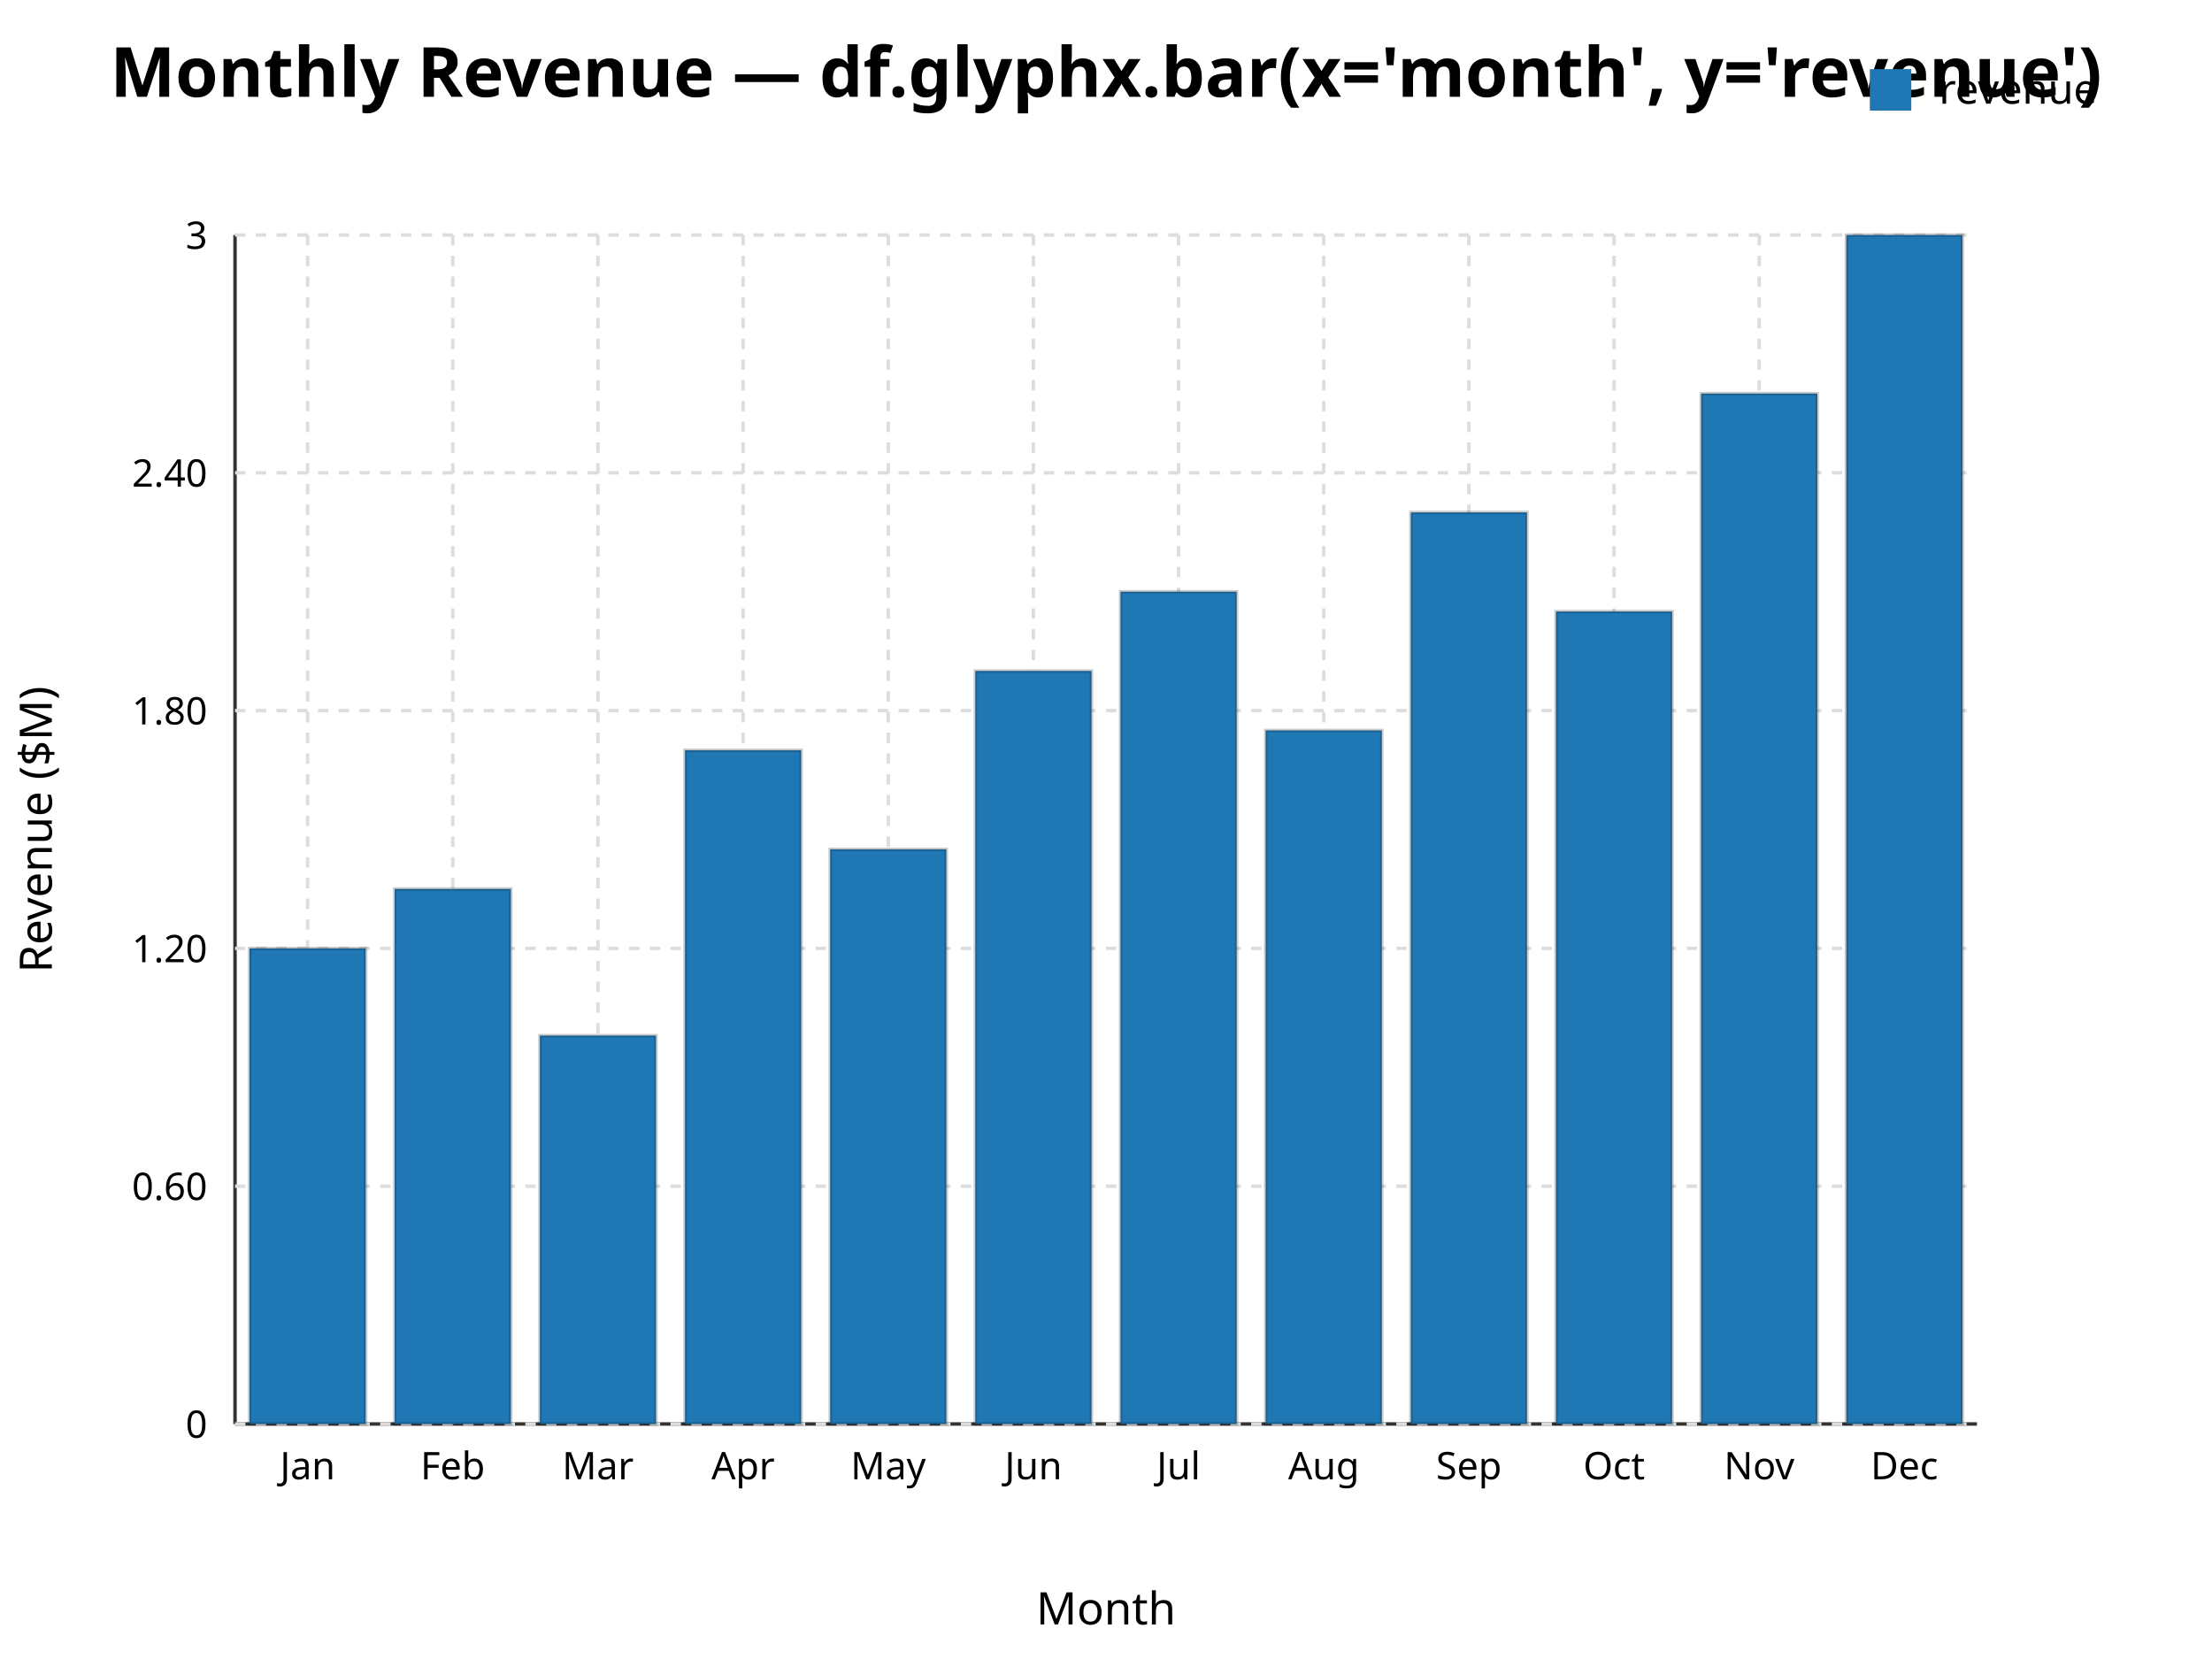
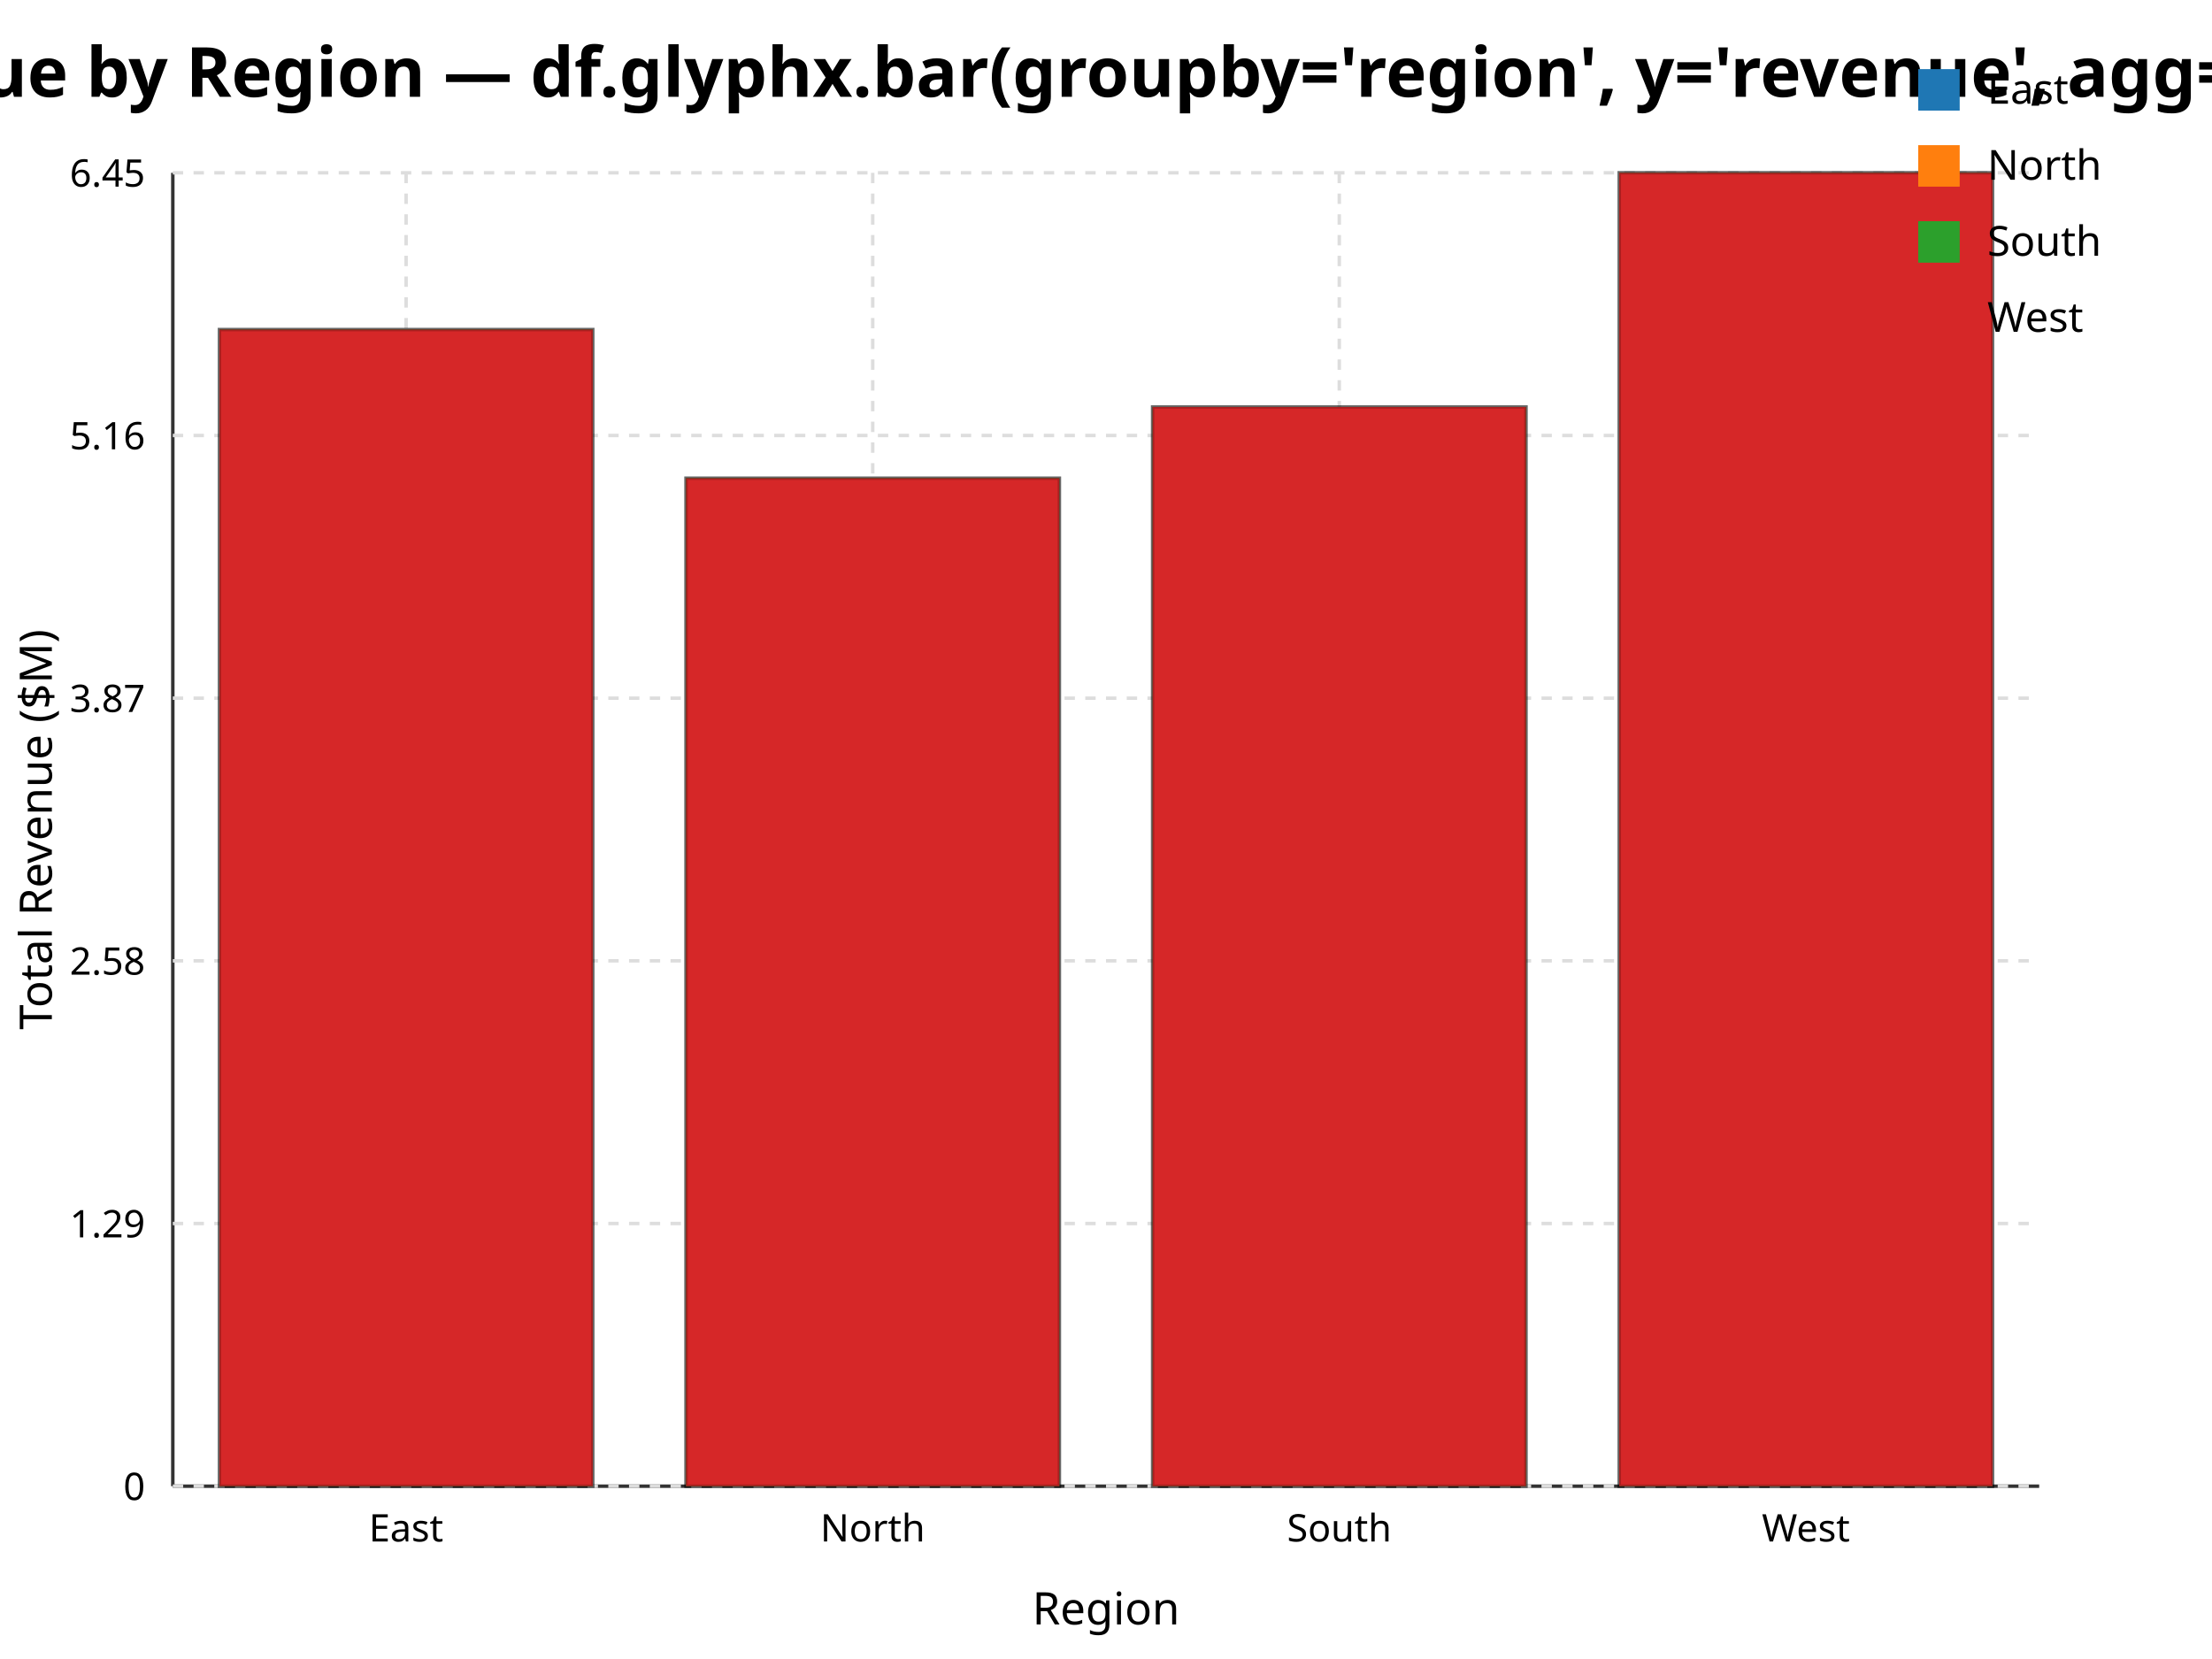
- <svg xmlns="http://www.w3.org/2000/svg" role="img" focusable="false" aria-labelledby="glyphx-chart-14-title glyphx-chart-14-desc" id="glyphx-chart-14" data-glyphx="true" width="640" height="480" viewBox="0 0 640 480">
+ <svg xmlns="http://www.w3.org/2000/svg" role="img" focusable="false" aria-labelledby="glyphx-chart-4-title glyphx-chart-4-desc" id="glyphx-chart-4" data-glyphx="true" width="640" height="480" viewBox="0 0 640 480">
  <rect width="640" height="480" fill="#ffffff" />
-   <text x="320" y="28" text-anchor="middle" font-size="20" font-weight="bold" font-family="sans-serif" fill="#000000">Monthly Revenue  —  df.glyphx.bar(x='month', y='revenue')</text>
-   <line x1="68" y1="412" x2="572" y2="412" stroke="#333" />
-   <line x1="68" y1="68" x2="68" y2="412" stroke="#333" />
-   <text x="320" y="470" text-anchor="middle" font-size="13" font-family="sans-serif" fill="#000000">Month</text>
-   <text x="15" y="240" text-anchor="middle" font-size="13" font-family="sans-serif" fill="#000000" transform="rotate(-90, 15, 240)">Revenue ($M)</text>
-   <line x1="68" x2="572" y1="412.0" y2="412.0" stroke="#ddd" stroke-dasharray="3,3" />
-   <text x="60" y="416.0" text-anchor="end" font-size="11" font-family="sans-serif" fill="#000000">0</text>
-   <line x1="68" x2="572" y1="343.2" y2="343.2" stroke="#ddd" stroke-dasharray="3,3" />
-   <text x="60" y="347.2" text-anchor="end" font-size="11" font-family="sans-serif" fill="#000000">0.60</text>
-   <line x1="68" x2="572" y1="274.4" y2="274.4" stroke="#ddd" stroke-dasharray="3,3" />
-   <text x="60" y="278.4" text-anchor="end" font-size="11" font-family="sans-serif" fill="#000000">1.20</text>
-   <line x1="68" x2="572" y1="205.6" y2="205.6" stroke="#ddd" stroke-dasharray="3,3" />
-   <text x="60" y="209.6" text-anchor="end" font-size="11" font-family="sans-serif" fill="#000000">1.80</text>
-   <line x1="68" x2="572" y1="136.8" y2="136.8" stroke="#ddd" stroke-dasharray="3,3" />
-   <text x="60" y="140.8" text-anchor="end" font-size="11" font-family="sans-serif" fill="#000000">2.40</text>
-   <line x1="68" x2="572" y1="68.0" y2="68.0" stroke="#ddd" stroke-dasharray="3,3" />
-   <text x="60" y="72.0" text-anchor="end" font-size="11" font-family="sans-serif" fill="#000000">3</text>
-   <line y1="68" y2="412" x1="89.0" x2="89.0" stroke="#ddd" stroke-dasharray="3,3" />
-   <text x="89.0" y="428" text-anchor="middle" font-size="11" font-family="sans-serif" fill="#000000">Jan</text>
-   <line y1="68" y2="412" x1="131.0" x2="131.0" stroke="#ddd" stroke-dasharray="3,3" />
-   <text x="131.0" y="428" text-anchor="middle" font-size="11" font-family="sans-serif" fill="#000000">Feb</text>
-   <line y1="68" y2="412" x1="173.0" x2="173.0" stroke="#ddd" stroke-dasharray="3,3" />
-   <text x="173.0" y="428" text-anchor="middle" font-size="11" font-family="sans-serif" fill="#000000">Mar</text>
-   <line y1="68" y2="412" x1="215.0" x2="215.0" stroke="#ddd" stroke-dasharray="3,3" />
-   <text x="215.0" y="428" text-anchor="middle" font-size="11" font-family="sans-serif" fill="#000000">Apr</text>
-   <line y1="68" y2="412" x1="257.0" x2="257.0" stroke="#ddd" stroke-dasharray="3,3" />
-   <text x="257.0" y="428" text-anchor="middle" font-size="11" font-family="sans-serif" fill="#000000">May</text>
-   <line y1="68" y2="412" x1="299.0" x2="299.0" stroke="#ddd" stroke-dasharray="3,3" />
-   <text x="299.0" y="428" text-anchor="middle" font-size="11" font-family="sans-serif" fill="#000000">Jun</text>
-   <line y1="68" y2="412" x1="341.0" x2="341.0" stroke="#ddd" stroke-dasharray="3,3" />
-   <text x="341.0" y="428" text-anchor="middle" font-size="11" font-family="sans-serif" fill="#000000">Jul</text>
-   <line y1="68" y2="412" x1="383.0" x2="383.0" stroke="#ddd" stroke-dasharray="3,3" />
-   <text x="383.0" y="428" text-anchor="middle" font-size="11" font-family="sans-serif" fill="#000000">Aug</text>
-   <line y1="68" y2="412" x1="425.0" x2="425.0" stroke="#ddd" stroke-dasharray="3,3" />
-   <text x="425.0" y="428" text-anchor="middle" font-size="11" font-family="sans-serif" fill="#000000">Sep</text>
-   <line y1="68" y2="412" x1="467.0" x2="467.0" stroke="#ddd" stroke-dasharray="3,3" />
-   <text x="467.0" y="428" text-anchor="middle" font-size="11" font-family="sans-serif" fill="#000000">Oct</text>
-   <line y1="68" y2="412" x1="509.0" x2="509.0" stroke="#ddd" stroke-dasharray="3,3" />
-   <text x="509.0" y="428" text-anchor="middle" font-size="11" font-family="sans-serif" fill="#000000">Nov</text>
-   <line y1="68" y2="412" x1="551.0" x2="551.0" stroke="#ddd" stroke-dasharray="3,3" />
-   <text x="551.0" y="428" text-anchor="middle" font-size="11" font-family="sans-serif" fill="#000000">Dec</text>
-   <rect class="glyphx-point series-59648" tabindex="0" role="graphics-symbol" x="72.2" y="274.4" width="33.6" height="137.6" fill="#1f77b4" stroke="#00000033" data-x="Jan" data-y="1.2" data-label="revenue" />
-   <rect class="glyphx-point series-59648" tabindex="0" role="graphics-symbol" x="114.2" y="257.2" width="33.6" height="154.8" fill="#1f77b4" stroke="#00000033" data-x="Feb" data-y="1.35" data-label="revenue" />
-   <rect class="glyphx-point series-59648" tabindex="0" role="graphics-symbol" x="156.2" y="299.627" width="33.6" height="112.373" fill="#1f77b4" stroke="#00000033" data-x="Mar" data-y="0.98" data-label="revenue" />
-   <rect class="glyphx-point series-59648" tabindex="0" role="graphics-symbol" x="198.2" y="217.067" width="33.6" height="194.933" fill="#1f77b4" stroke="#00000033" data-x="Apr" data-y="1.7" data-label="revenue" />
-   <rect class="glyphx-point series-59648" tabindex="0" role="graphics-symbol" x="240.2" y="245.733" width="33.6" height="166.267" fill="#1f77b4" stroke="#00000033" data-x="May" data-y="1.45" data-label="revenue" />
-   <rect class="glyphx-point series-59648" tabindex="0" role="graphics-symbol" x="282.2" y="194.133" width="33.6" height="217.867" fill="#1f77b4" stroke="#00000033" data-x="Jun" data-y="1.9" data-label="revenue" />
-   <rect class="glyphx-point series-59648" tabindex="0" role="graphics-symbol" x="324.2" y="171.2" width="33.6" height="240.8" fill="#1f77b4" stroke="#00000033" data-x="Jul" data-y="2.1" data-label="revenue" />
-   <rect class="glyphx-point series-59648" tabindex="0" role="graphics-symbol" x="366.2" y="211.333" width="33.6" height="200.667" fill="#1f77b4" stroke="#00000033" data-x="Aug" data-y="1.75" data-label="revenue" />
-   <rect class="glyphx-point series-59648" tabindex="0" role="graphics-symbol" x="408.2" y="148.267" width="33.6" height="263.733" fill="#1f77b4" stroke="#00000033" data-x="Sep" data-y="2.3" data-label="revenue" />
-   <rect class="glyphx-point series-59648" tabindex="0" role="graphics-symbol" x="450.2" y="176.933" width="33.6" height="235.067" fill="#1f77b4" stroke="#00000033" data-x="Oct" data-y="2.05" data-label="revenue" />
-   <rect class="glyphx-point series-59648" tabindex="0" role="graphics-symbol" x="492.2" y="113.867" width="33.6" height="298.133" fill="#1f77b4" stroke="#00000033" data-x="Nov" data-y="2.6" data-label="revenue" />
-   <rect class="glyphx-point series-59648" tabindex="0" role="graphics-symbol" x="534.2" y="68.0" width="33.6" height="344.0" fill="#1f77b4" stroke="#00000033" data-x="Dec" data-y="3.0" data-label="revenue" />
+   <text x="320" y="28" text-anchor="middle" font-size="20" font-weight="bold" font-family="sans-serif" fill="#000000">Revenue by Region  —  df.glyphx.bar(groupby='region', y='revenue', agg='sum')</text>
+   <line x1="50" y1="430" x2="590" y2="430" stroke="#333" />
+   <line x1="50" y1="50" x2="50" y2="430" stroke="#333" />
+   <text x="320" y="470" text-anchor="middle" font-size="13" font-family="sans-serif" fill="#000000">Region</text>
+   <text x="15" y="240" text-anchor="middle" font-size="13" font-family="sans-serif" fill="#000000" transform="rotate(-90, 15, 240)">Total Revenue ($M)</text>
+   <line x1="50" x2="590" y1="430.0" y2="430.0" stroke="#ddd" stroke-dasharray="3,3" />
+   <text x="42" y="434.0" text-anchor="end" font-size="11" font-family="sans-serif" fill="#000000">0</text>
+   <line x1="50" x2="590" y1="354.0" y2="354.0" stroke="#ddd" stroke-dasharray="3,3" />
+   <text x="42" y="358.0" text-anchor="end" font-size="11" font-family="sans-serif" fill="#000000">1.29</text>
+   <line x1="50" x2="590" y1="278.0" y2="278.0" stroke="#ddd" stroke-dasharray="3,3" />
+   <text x="42" y="282.0" text-anchor="end" font-size="11" font-family="sans-serif" fill="#000000">2.58</text>
+   <line x1="50" x2="590" y1="202" y2="202" stroke="#ddd" stroke-dasharray="3,3" />
+   <text x="42" y="206" text-anchor="end" font-size="11" font-family="sans-serif" fill="#000000">3.87</text>
+   <line x1="50" x2="590" y1="126.0" y2="126.0" stroke="#ddd" stroke-dasharray="3,3" />
+   <text x="42" y="130.0" text-anchor="end" font-size="11" font-family="sans-serif" fill="#000000">5.16</text>
+   <line x1="50" x2="590" y1="50.0" y2="50.0" stroke="#ddd" stroke-dasharray="3,3" />
+   <text x="42" y="54.0" text-anchor="end" font-size="11" font-family="sans-serif" fill="#000000">6.45</text>
+   <line y1="50" y2="430" x1="117.5" x2="117.5" stroke="#ddd" stroke-dasharray="3,3" />
+   <text x="117.5" y="446" text-anchor="middle" font-size="11" font-family="sans-serif" fill="#000000">East</text>
+   <line y1="50" y2="430" x1="252.5" x2="252.5" stroke="#ddd" stroke-dasharray="3,3" />
+   <text x="252.5" y="446" text-anchor="middle" font-size="11" font-family="sans-serif" fill="#000000">North</text>
+   <line y1="50" y2="430" x1="387.5" x2="387.5" stroke="#ddd" stroke-dasharray="3,3" />
+   <text x="387.5" y="446" text-anchor="middle" font-size="11" font-family="sans-serif" fill="#000000">South</text>
+   <line y1="50" y2="430" x1="522.5" x2="522.5" stroke="#ddd" stroke-dasharray="3,3" />
+   <text x="522.5" y="446" text-anchor="middle" font-size="11" font-family="sans-serif" fill="#000000">West</text>
+   <rect class="glyphx-point series-83936" tabindex="0" role="graphics-symbol" x="63.5" y="95.364" width="108.0" height="334.636" fill="#1f77b4" stroke="#00000033" data-x="East" data-y="5.68" data-label="East" />
+   <rect class="glyphx-point series-83936" tabindex="0" role="graphics-symbol" x="198.5" y="138.372" width="108.0" height="291.628" fill="#1f77b4" stroke="#00000033" data-x="North" data-y="4.949999999999999" data-label="East" />
+   <rect class="glyphx-point series-83936" tabindex="0" role="graphics-symbol" x="333.5" y="117.752" width="108.0" height="312.248" fill="#1f77b4" stroke="#00000033" data-x="South" data-y="5.3" data-label="East" />
+   <rect class="glyphx-point series-83936" tabindex="0" role="graphics-symbol" x="468.5" y="50.0" width="108.0" height="380.0" fill="#1f77b4" stroke="#00000033" data-x="West" data-y="6.45" data-label="East" />
+   <rect class="glyphx-point series-84368" tabindex="0" role="graphics-symbol" x="63.5" y="95.364" width="108.0" height="334.636" fill="#ff7f0e" stroke="#00000033" data-x="East" data-y="5.68" data-label="North" />
+   <rect class="glyphx-point series-84368" tabindex="0" role="graphics-symbol" x="198.5" y="138.372" width="108.0" height="291.628" fill="#ff7f0e" stroke="#00000033" data-x="North" data-y="4.949999999999999" data-label="North" />
+   <rect class="glyphx-point series-84368" tabindex="0" role="graphics-symbol" x="333.5" y="117.752" width="108.0" height="312.248" fill="#ff7f0e" stroke="#00000033" data-x="South" data-y="5.3" data-label="North" />
+   <rect class="glyphx-point series-84368" tabindex="0" role="graphics-symbol" x="468.5" y="50.0" width="108.0" height="380.0" fill="#ff7f0e" stroke="#00000033" data-x="West" data-y="6.45" data-label="North" />
+   <rect class="glyphx-point series-84176" tabindex="0" role="graphics-symbol" x="63.5" y="95.364" width="108.0" height="334.636" fill="#2ca02c" stroke="#00000033" data-x="East" data-y="5.68" data-label="South" />
+   <rect class="glyphx-point series-84176" tabindex="0" role="graphics-symbol" x="198.5" y="138.372" width="108.0" height="291.628" fill="#2ca02c" stroke="#00000033" data-x="North" data-y="4.949999999999999" data-label="South" />
+   <rect class="glyphx-point series-84176" tabindex="0" role="graphics-symbol" x="333.5" y="117.752" width="108.0" height="312.248" fill="#2ca02c" stroke="#00000033" data-x="South" data-y="5.3" data-label="South" />
+   <rect class="glyphx-point series-84176" tabindex="0" role="graphics-symbol" x="468.5" y="50.0" width="108.0" height="380.0" fill="#2ca02c" stroke="#00000033" data-x="West" data-y="6.45" data-label="South" />
+   <rect class="glyphx-point series-81968" tabindex="0" role="graphics-symbol" x="63.5" y="95.364" width="108.0" height="334.636" fill="#d62728" stroke="#00000033" data-x="East" data-y="5.68" data-label="West" />
+   <rect class="glyphx-point series-81968" tabindex="0" role="graphics-symbol" x="198.5" y="138.372" width="108.0" height="291.628" fill="#d62728" stroke="#00000033" data-x="North" data-y="4.949999999999999" data-label="West" />
+   <rect class="glyphx-point series-81968" tabindex="0" role="graphics-symbol" x="333.5" y="117.752" width="108.0" height="312.248" fill="#d62728" stroke="#00000033" data-x="South" data-y="5.3" data-label="West" />
+   <rect class="glyphx-point series-81968" tabindex="0" role="graphics-symbol" x="468.5" y="50.0" width="108.0" height="380.0" fill="#d62728" stroke="#00000033" data-x="West" data-y="6.45" data-label="West" />
  <g class="glyphx-legend">
-     <rect x="541" y="20" width="12" height="12" fill="#1f77b4" class="legend-icon" data-target="series-59648" />
-     <text x="561" y="30" font-size="12" font-family="sans-serif" fill="#000000" class="legend-label" data-target="series-59648">revenue</text>
+     <rect x="555" y="20" width="12" height="12" fill="#1f77b4" class="legend-icon" data-target="series-83936" />
+     <text x="575" y="30" font-size="12" font-family="sans-serif" fill="#000000" class="legend-label" data-target="series-83936">East</text>
+     <rect x="555" y="42" width="12" height="12" fill="#ff7f0e" class="legend-icon" data-target="series-84368" />
+     <text x="575" y="52" font-size="12" font-family="sans-serif" fill="#000000" class="legend-label" data-target="series-84368">North</text>
+     <rect x="555" y="64" width="12" height="12" fill="#2ca02c" class="legend-icon" data-target="series-84176" />
+     <text x="575" y="74" font-size="12" font-family="sans-serif" fill="#000000" class="legend-label" data-target="series-84176">South</text>
+     <rect x="555" y="86" width="12" height="12" fill="#d62728" class="legend-icon" data-target="series-81968" />
+     <text x="575" y="96" font-size="12" font-family="sans-serif" fill="#000000" class="legend-label" data-target="series-81968">West</text>
  </g>
</svg>
